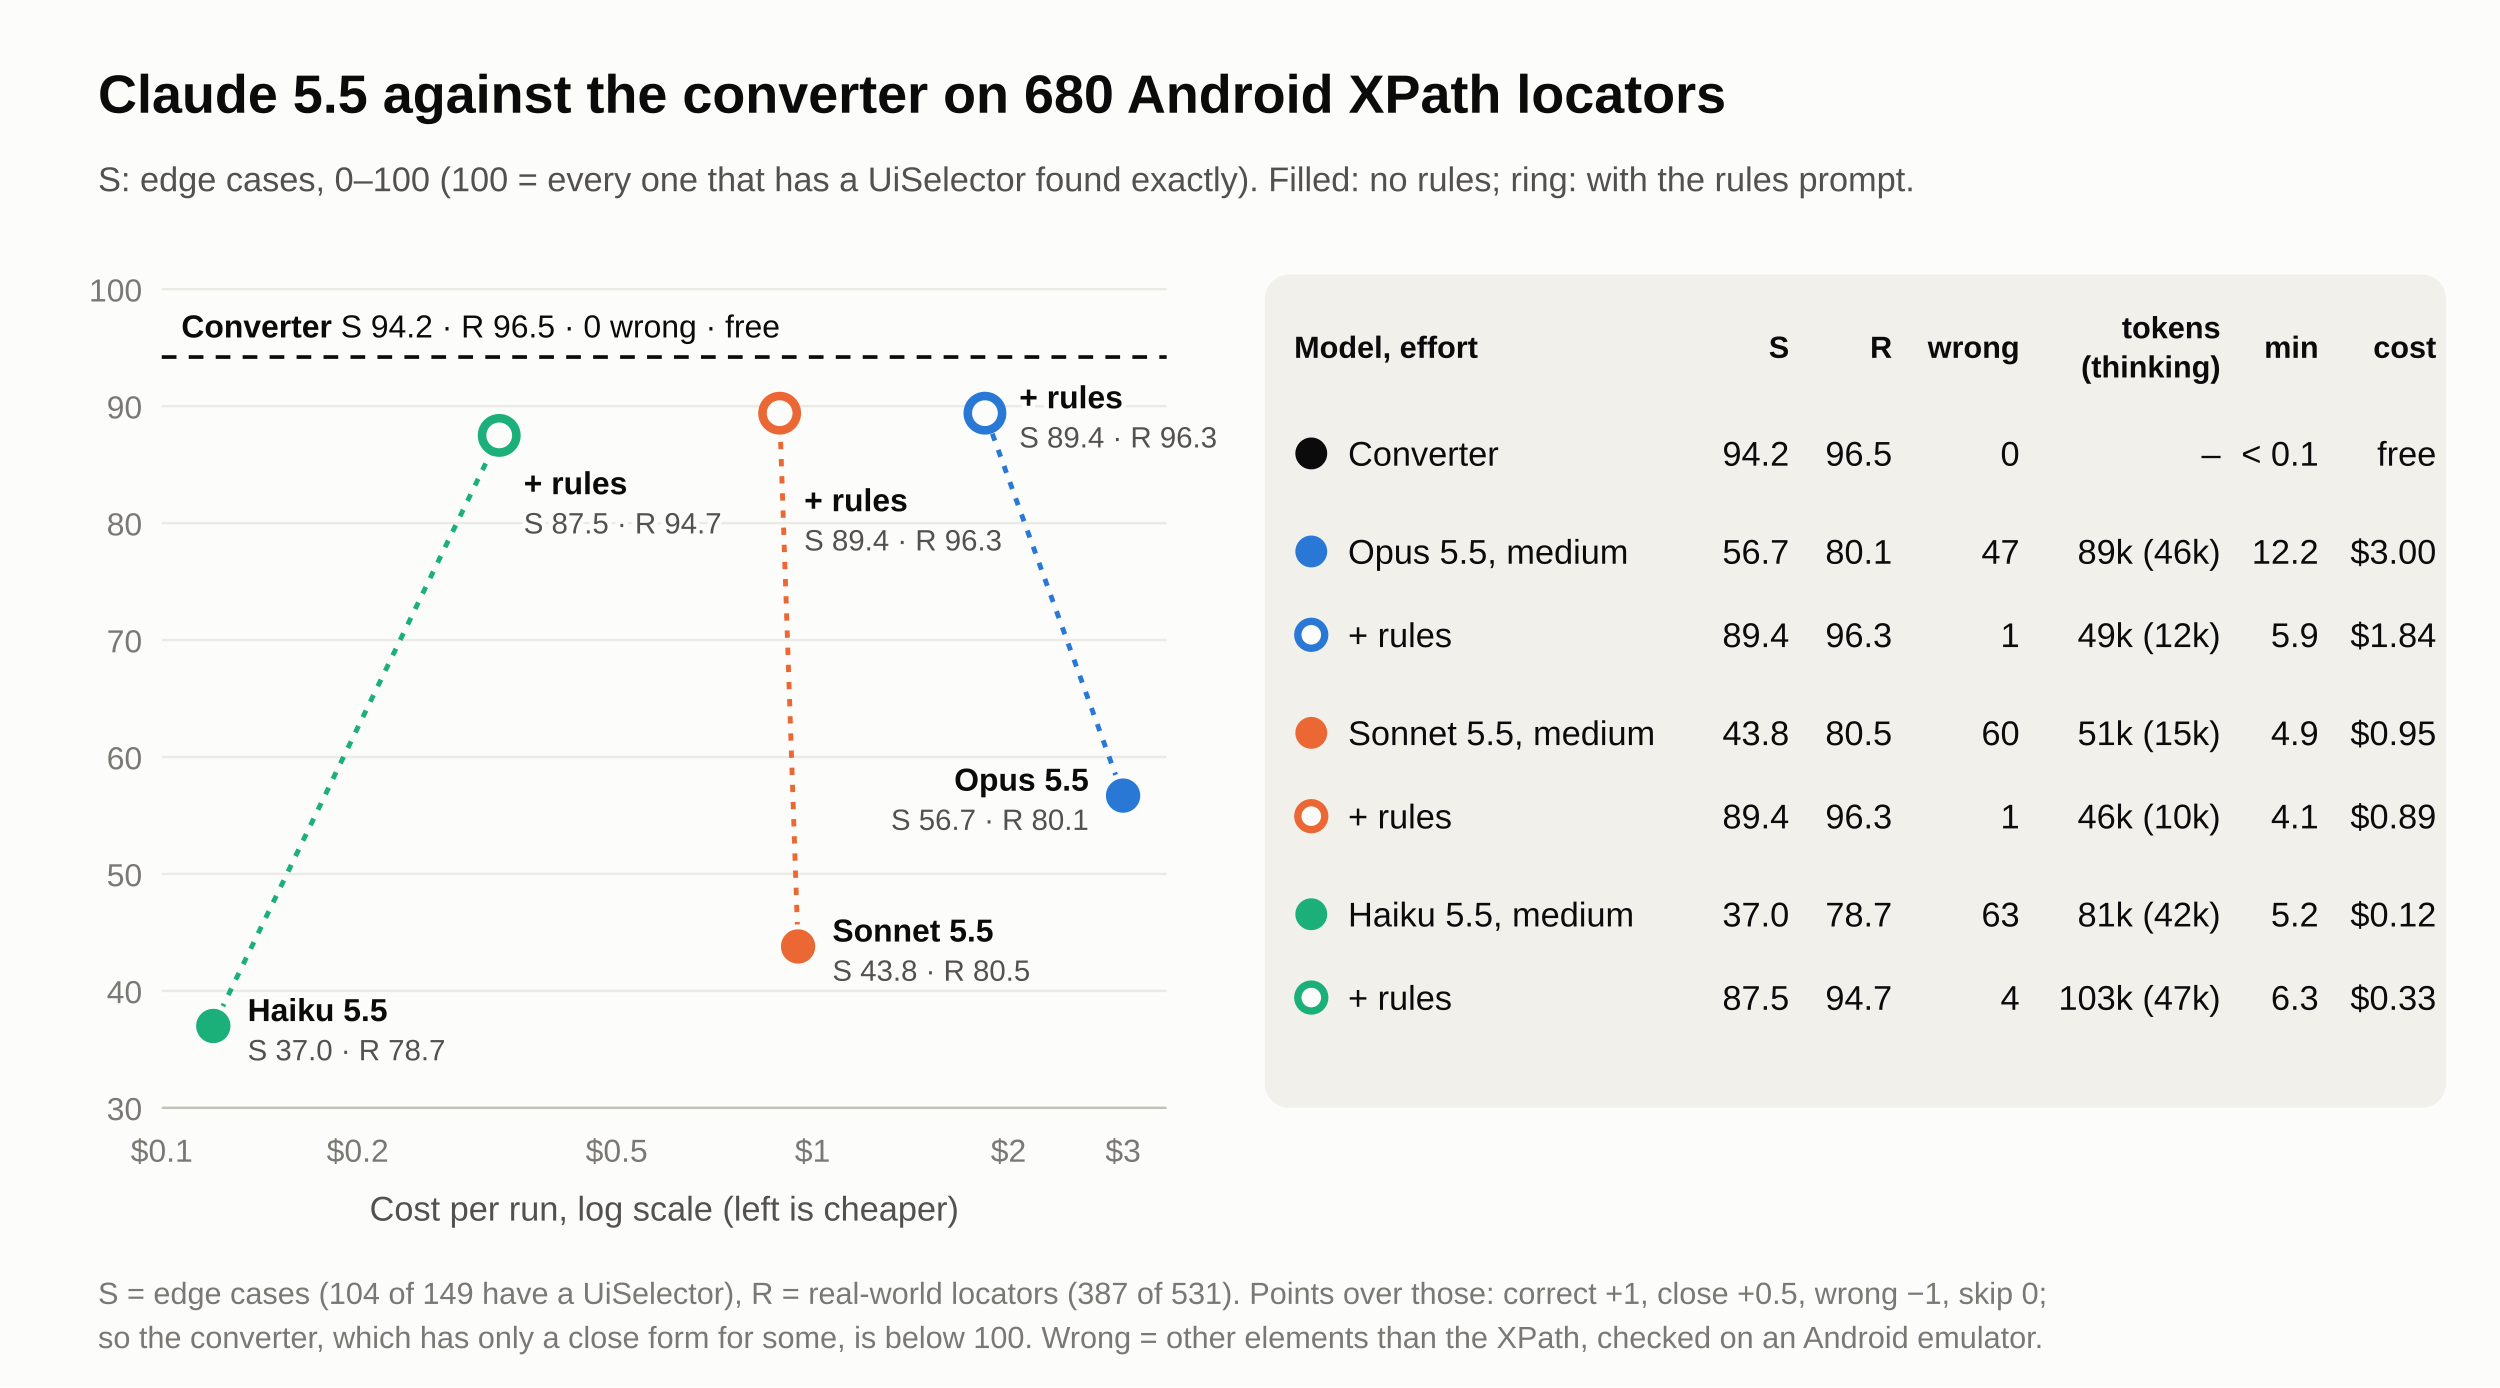
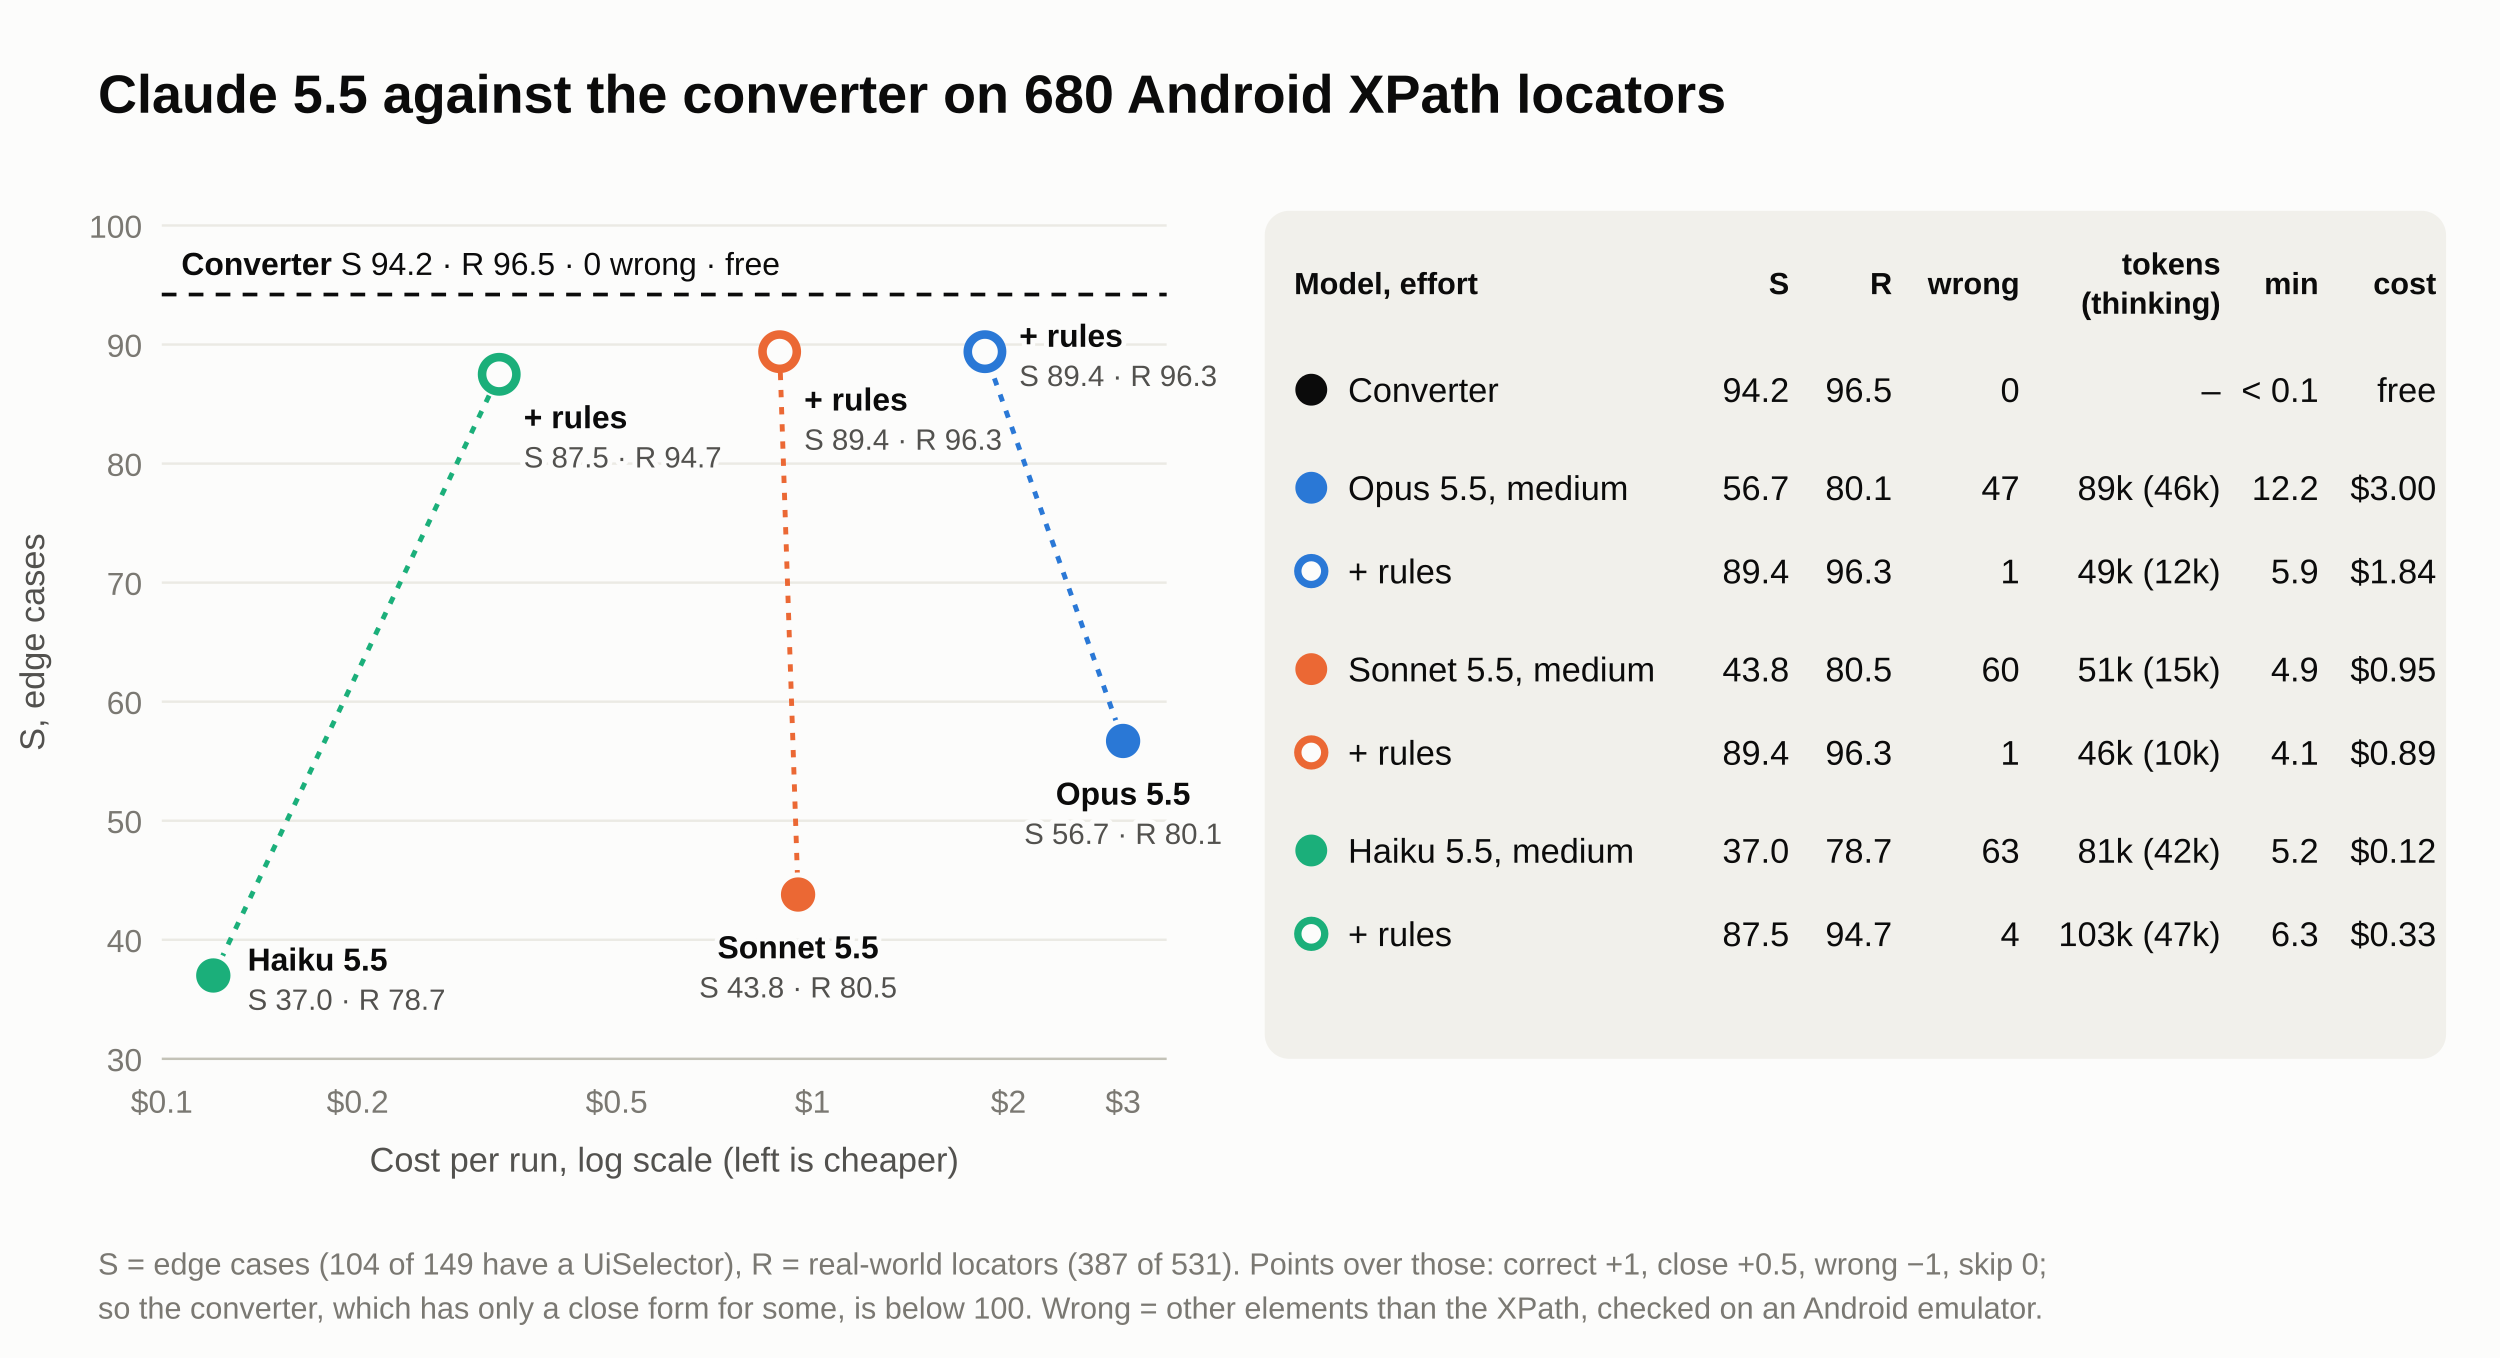
- <svg xmlns="http://www.w3.org/2000/svg" viewBox="0 0 1020 566" width="1020" height="566" role="img" aria-label="Claude 5.5 models against the converter: S score vs cost, no rules and with rules, with S, R, wrong answers, tokens, time and cost" font-family="-apple-system, 'SF Pro Text', 'Helvetica Neue', Arial, sans-serif">
-   <rect width="1020" height="566" fill="#fcfcfb" />
+ <svg xmlns="http://www.w3.org/2000/svg" viewBox="0 0 1020 554" width="1020" height="554" role="img" aria-label="Claude 5.5 models against the converter: S score vs cost, no rules and with rules, with S, R, wrong answers, tokens, time and cost" font-family="-apple-system, 'SF Pro Text', 'Helvetica Neue', Arial, sans-serif">
+   <rect width="1020" height="554" fill="#fcfcfb" />
  <text x="40" y="46" font-size="22" fill="#0b0b0b" font-weight="600">Claude 5.5 against the converter on 680 Android XPath locators</text>
-   <text x="40" y="78" font-size="14" fill="#52514e">S: edge cases, 0–100 (100 = every one that has a UiSelector found exactly). Filled: no rules; ring: with the rules prompt.</text>
-   <line x1="66" y1="452" x2="476" y2="452" stroke="#c3c2b7" />
-   <text x="58" y="457" font-size="13" fill="#7a7872" text-anchor="end">30</text>
-   <line x1="66" y1="404.286" x2="476" y2="404.286" stroke="#ebeae4" />
-   <text x="58" y="409.286" font-size="13" fill="#7a7872" text-anchor="end">40</text>
-   <line x1="66" y1="356.571" x2="476" y2="356.571" stroke="#ebeae4" />
-   <text x="58" y="361.571" font-size="13" fill="#7a7872" text-anchor="end">50</text>
-   <line x1="66" y1="308.857" x2="476" y2="308.857" stroke="#ebeae4" />
-   <text x="58" y="313.857" font-size="13" fill="#7a7872" text-anchor="end">60</text>
-   <line x1="66" y1="261.143" x2="476" y2="261.143" stroke="#ebeae4" />
-   <text x="58" y="266.143" font-size="13" fill="#7a7872" text-anchor="end">70</text>
-   <line x1="66" y1="213.429" x2="476" y2="213.429" stroke="#ebeae4" />
-   <text x="58" y="218.429" font-size="13" fill="#7a7872" text-anchor="end">80</text>
-   <line x1="66" y1="165.714" x2="476" y2="165.714" stroke="#ebeae4" />
-   <text x="58" y="170.714" font-size="13" fill="#7a7872" text-anchor="end">90</text>
-   <line x1="66" y1="118" x2="476" y2="118" stroke="#ebeae4" />
-   <text x="58" y="123" font-size="13" fill="#7a7872" text-anchor="end">100</text>
-   <text x="66" y="474" font-size="13" fill="#7a7872" text-anchor="middle">$0.1</text>
-   <text x="145.933" y="474" font-size="13" fill="#7a7872" text-anchor="middle">$0.2</text>
-   <text x="251.599" y="474" font-size="13" fill="#7a7872" text-anchor="middle">$0.5</text>
-   <text x="331.532" y="474" font-size="13" fill="#7a7872" text-anchor="middle">$1</text>
-   <text x="411.466" y="474" font-size="13" fill="#7a7872" text-anchor="middle">$2</text>
-   <text x="458.223" y="474" font-size="13" fill="#7a7872" text-anchor="middle">$3</text>
-   <text x="271" y="498" font-size="14" fill="#52514e" text-anchor="middle">Cost per run, log scale (left is cheaper)</text>
-   <line x1="66" y1="145.674" x2="476" y2="145.674" stroke="#0b0b0b" stroke-width="1.5" stroke-dasharray="6 5" />
-   <text x="74" y="137.674" font-size="13" fill="#0b0b0b">
+   <text x="18" y="262" font-size="14" fill="#52514e" text-anchor="middle" transform="rotate(-90 18 262)">S, edge cases</text>
+   <line x1="66" y1="432" x2="476" y2="432" stroke="#c3c2b7" />
+   <text x="58" y="437" font-size="13" fill="#7a7872" text-anchor="end">30</text>
+   <line x1="66" y1="383.429" x2="476" y2="383.429" stroke="#ebeae4" />
+   <text x="58" y="388.429" font-size="13" fill="#7a7872" text-anchor="end">40</text>
+   <line x1="66" y1="334.857" x2="476" y2="334.857" stroke="#ebeae4" />
+   <text x="58" y="339.857" font-size="13" fill="#7a7872" text-anchor="end">50</text>
+   <line x1="66" y1="286.286" x2="476" y2="286.286" stroke="#ebeae4" />
+   <text x="58" y="291.286" font-size="13" fill="#7a7872" text-anchor="end">60</text>
+   <line x1="66" y1="237.714" x2="476" y2="237.714" stroke="#ebeae4" />
+   <text x="58" y="242.714" font-size="13" fill="#7a7872" text-anchor="end">70</text>
+   <line x1="66" y1="189.143" x2="476" y2="189.143" stroke="#ebeae4" />
+   <text x="58" y="194.143" font-size="13" fill="#7a7872" text-anchor="end">80</text>
+   <line x1="66" y1="140.571" x2="476" y2="140.571" stroke="#ebeae4" />
+   <text x="58" y="145.571" font-size="13" fill="#7a7872" text-anchor="end">90</text>
+   <line x1="66" y1="92" x2="476" y2="92" stroke="#ebeae4" />
+   <text x="58" y="97" font-size="13" fill="#7a7872" text-anchor="end">100</text>
+   <text x="66" y="454" font-size="13" fill="#7a7872" text-anchor="middle">$0.1</text>
+   <text x="145.933" y="454" font-size="13" fill="#7a7872" text-anchor="middle">$0.2</text>
+   <text x="251.599" y="454" font-size="13" fill="#7a7872" text-anchor="middle">$0.5</text>
+   <text x="331.532" y="454" font-size="13" fill="#7a7872" text-anchor="middle">$1</text>
+   <text x="411.466" y="454" font-size="13" fill="#7a7872" text-anchor="middle">$2</text>
+   <text x="458.223" y="454" font-size="13" fill="#7a7872" text-anchor="middle">$3</text>
+   <text x="271" y="478" font-size="14" fill="#52514e" text-anchor="middle">Cost per run, log scale (left is cheaper)</text>
+   <line x1="66" y1="120.171" x2="476" y2="120.171" stroke="#0b0b0b" stroke-width="1.5" stroke-dasharray="6 5" />
+   <text x="74" y="112.171" font-size="13" fill="#0b0b0b">
    <tspan font-weight="600">Converter</tspan> S 94.2 · R 96.5 · 0 wrong · free</text>
-   <line x1="458.223" y1="324.603" x2="401.85" y2="168.577" stroke="#2a78d6" stroke-width="2" stroke-dasharray="3 4" />
-   <circle cx="458.223" cy="324.603" r="8" fill="#2a78d6" stroke="#fcfcfb" stroke-width="2" />
-   <circle cx="401.85" cy="168.577" r="7" fill="#fcfcfb" stroke="#2a78d6" stroke-width="3.5" />
-   <line x1="325.617" y1="386.154" x2="318.094" y2="168.577" stroke="#eb6834" stroke-width="2" stroke-dasharray="3 4" />
-   <circle cx="325.617" cy="386.154" r="8" fill="#eb6834" stroke="#fcfcfb" stroke-width="2" />
-   <circle cx="318.094" cy="168.577" r="7" fill="#fcfcfb" stroke="#eb6834" stroke-width="3.5" />
-   <line x1="87.025" y1="418.6" x2="203.682" y2="177.643" stroke="#1baf7a" stroke-width="2" stroke-dasharray="3 4" />
-   <circle cx="87.025" cy="418.6" r="8" fill="#1baf7a" stroke="#fcfcfb" stroke-width="2" />
-   <circle cx="203.682" cy="177.643" r="7" fill="#fcfcfb" stroke="#1baf7a" stroke-width="3.5" />
-   <text x="101.025" y="416.6" font-size="13" fill="#0b0b0b" text-anchor="start" font-weight="600" stroke="#fcfcfb" stroke-width="4" paint-order="stroke" stroke-linejoin="round">Haiku 5.5</text>
-   <text x="101.025" y="432.6" font-size="12" fill="#52514e" text-anchor="start" stroke="#fcfcfb" stroke-width="4" paint-order="stroke" stroke-linejoin="round">S 37.0 · R 78.7</text>
-   <text x="339.617" y="384.154" font-size="13" fill="#0b0b0b" text-anchor="start" font-weight="600" stroke="#fcfcfb" stroke-width="4" paint-order="stroke" stroke-linejoin="round">Sonnet 5.5</text>
-   <text x="339.617" y="400.154" font-size="12" fill="#52514e" text-anchor="start" stroke="#fcfcfb" stroke-width="4" paint-order="stroke" stroke-linejoin="round">S 43.8 · R 80.5</text>
-   <text x="444.223" y="322.603" font-size="13" fill="#0b0b0b" text-anchor="end" font-weight="600" stroke="#fcfcfb" stroke-width="4" paint-order="stroke" stroke-linejoin="round">Opus 5.5</text>
-   <text x="444.223" y="338.603" font-size="12" fill="#52514e" text-anchor="end" stroke="#fcfcfb" stroke-width="4" paint-order="stroke" stroke-linejoin="round">S 56.7 · R 80.1</text>
-   <text x="213.682" y="201.643" font-size="13" fill="#0b0b0b" text-anchor="start" font-weight="600" stroke="#fcfcfb" stroke-width="4" paint-order="stroke" stroke-linejoin="round">+ rules</text>
-   <text x="213.682" y="217.643" font-size="12" fill="#52514e" text-anchor="start" stroke="#fcfcfb" stroke-width="4" paint-order="stroke" stroke-linejoin="round">S 87.5 · R 94.7</text>
-   <text x="328.094" y="208.577" font-size="13" fill="#0b0b0b" text-anchor="start" font-weight="600" stroke="#fcfcfb" stroke-width="4" paint-order="stroke" stroke-linejoin="round">+ rules</text>
-   <text x="328.094" y="224.577" font-size="12" fill="#52514e" text-anchor="start" stroke="#fcfcfb" stroke-width="4" paint-order="stroke" stroke-linejoin="round">S 89.4 · R 96.3</text>
-   <text x="415.85" y="166.577" font-size="13" fill="#0b0b0b" text-anchor="start" font-weight="600" stroke="#fcfcfb" stroke-width="4" paint-order="stroke" stroke-linejoin="round">+ rules</text>
-   <text x="415.85" y="182.577" font-size="12" fill="#52514e" text-anchor="start" stroke="#fcfcfb" stroke-width="4" paint-order="stroke" stroke-linejoin="round">S 89.4 · R 96.3</text>
-   <rect x="516" y="112" width="482" height="340" rx="10" fill="#f1f0eb" />
-   <text x="528" y="146" font-size="12.5" fill="#0b0b0b" font-weight="600">Model, effort</text>
-   <text x="730" y="146" font-size="12.5" fill="#0b0b0b" text-anchor="end" font-weight="600">S</text>
-   <text x="772" y="146" font-size="12.5" fill="#0b0b0b" text-anchor="end" font-weight="600">R</text>
-   <text x="824" y="146" font-size="12.5" fill="#0b0b0b" text-anchor="end" font-weight="600">wrong</text>
-   <text x="906" y="138" font-size="12.5" fill="#0b0b0b" text-anchor="end" font-weight="600">tokens</text>
-   <text x="906" y="154" font-size="12.5" fill="#0b0b0b" text-anchor="end" font-weight="600">(thinking)</text>
-   <text x="946" y="146" font-size="12.5" fill="#0b0b0b" text-anchor="end" font-weight="600">min</text>
-   <text x="994" y="146" font-size="12.5" fill="#0b0b0b" text-anchor="end" font-weight="600">cost</text>
-   <circle cx="535" cy="185" r="6.5" fill="#0b0b0b" />
-   <text x="550" y="190" font-size="14" fill="#0b0b0b">Converter</text>
-   <text x="730" y="190" font-size="14" fill="#0b0b0b" text-anchor="end">94.2</text>
-   <text x="772" y="190" font-size="14" fill="#0b0b0b" text-anchor="end">96.5</text>
-   <text x="824" y="190" font-size="14" fill="#0b0b0b" text-anchor="end">0</text>
-   <text x="906" y="190" font-size="14" fill="#0b0b0b" text-anchor="end">–</text>
-   <text x="946" y="190" font-size="14" fill="#0b0b0b" text-anchor="end">&lt; 0.1</text>
-   <text x="994" y="190" font-size="14" fill="#0b0b0b" text-anchor="end">free</text>
-   <circle cx="535" cy="225" r="6.5" fill="#2a78d6" />
-   <text x="550" y="230" font-size="14" fill="#0b0b0b">Opus 5.5, medium</text>
-   <text x="730" y="230" font-size="14" fill="#0b0b0b" text-anchor="end">56.7</text>
-   <text x="772" y="230" font-size="14" fill="#0b0b0b" text-anchor="end">80.1</text>
-   <text x="824" y="230" font-size="14" fill="#0b0b0b" text-anchor="end">47</text>
-   <text x="906" y="230" font-size="14" fill="#0b0b0b" text-anchor="end">89k (46k)</text>
-   <text x="946" y="230" font-size="14" fill="#0b0b0b" text-anchor="end">12.2</text>
-   <text x="994" y="230" font-size="14" fill="#0b0b0b" text-anchor="end">$3.00</text>
-   <circle cx="535" cy="259" r="5.5" fill="#fcfcfb" stroke="#2a78d6" stroke-width="3" />
-   <text x="550" y="264" font-size="14" fill="#0b0b0b">+ rules</text>
-   <text x="730" y="264" font-size="14" fill="#0b0b0b" text-anchor="end">89.4</text>
-   <text x="772" y="264" font-size="14" fill="#0b0b0b" text-anchor="end">96.3</text>
-   <text x="824" y="264" font-size="14" fill="#0b0b0b" text-anchor="end">1</text>
-   <text x="906" y="264" font-size="14" fill="#0b0b0b" text-anchor="end">49k (12k)</text>
-   <text x="946" y="264" font-size="14" fill="#0b0b0b" text-anchor="end">5.9</text>
-   <text x="994" y="264" font-size="14" fill="#0b0b0b" text-anchor="end">$1.84</text>
-   <circle cx="535" cy="299" r="6.5" fill="#eb6834" />
-   <text x="550" y="304" font-size="14" fill="#0b0b0b">Sonnet 5.5, medium</text>
-   <text x="730" y="304" font-size="14" fill="#0b0b0b" text-anchor="end">43.8</text>
-   <text x="772" y="304" font-size="14" fill="#0b0b0b" text-anchor="end">80.5</text>
-   <text x="824" y="304" font-size="14" fill="#0b0b0b" text-anchor="end">60</text>
-   <text x="906" y="304" font-size="14" fill="#0b0b0b" text-anchor="end">51k (15k)</text>
-   <text x="946" y="304" font-size="14" fill="#0b0b0b" text-anchor="end">4.9</text>
-   <text x="994" y="304" font-size="14" fill="#0b0b0b" text-anchor="end">$0.95</text>
-   <circle cx="535" cy="333" r="5.5" fill="#fcfcfb" stroke="#eb6834" stroke-width="3" />
-   <text x="550" y="338" font-size="14" fill="#0b0b0b">+ rules</text>
-   <text x="730" y="338" font-size="14" fill="#0b0b0b" text-anchor="end">89.4</text>
-   <text x="772" y="338" font-size="14" fill="#0b0b0b" text-anchor="end">96.3</text>
-   <text x="824" y="338" font-size="14" fill="#0b0b0b" text-anchor="end">1</text>
-   <text x="906" y="338" font-size="14" fill="#0b0b0b" text-anchor="end">46k (10k)</text>
-   <text x="946" y="338" font-size="14" fill="#0b0b0b" text-anchor="end">4.1</text>
-   <text x="994" y="338" font-size="14" fill="#0b0b0b" text-anchor="end">$0.89</text>
-   <circle cx="535" cy="373" r="6.5" fill="#1baf7a" />
-   <text x="550" y="378" font-size="14" fill="#0b0b0b">Haiku 5.5, medium</text>
-   <text x="730" y="378" font-size="14" fill="#0b0b0b" text-anchor="end">37.0</text>
-   <text x="772" y="378" font-size="14" fill="#0b0b0b" text-anchor="end">78.7</text>
-   <text x="824" y="378" font-size="14" fill="#0b0b0b" text-anchor="end">63</text>
-   <text x="906" y="378" font-size="14" fill="#0b0b0b" text-anchor="end">81k (42k)</text>
-   <text x="946" y="378" font-size="14" fill="#0b0b0b" text-anchor="end">5.2</text>
-   <text x="994" y="378" font-size="14" fill="#0b0b0b" text-anchor="end">$0.12</text>
-   <circle cx="535" cy="407" r="5.5" fill="#fcfcfb" stroke="#1baf7a" stroke-width="3" />
-   <text x="550" y="412" font-size="14" fill="#0b0b0b">+ rules</text>
-   <text x="730" y="412" font-size="14" fill="#0b0b0b" text-anchor="end">87.5</text>
-   <text x="772" y="412" font-size="14" fill="#0b0b0b" text-anchor="end">94.7</text>
-   <text x="824" y="412" font-size="14" fill="#0b0b0b" text-anchor="end">4</text>
-   <text x="906" y="412" font-size="14" fill="#0b0b0b" text-anchor="end">103k (47k)</text>
-   <text x="946" y="412" font-size="14" fill="#0b0b0b" text-anchor="end">6.3</text>
-   <text x="994" y="412" font-size="14" fill="#0b0b0b" text-anchor="end">$0.33</text>
-   <text x="40" y="532" font-size="12.5" fill="#7a7872">S = edge cases (104 of 149 have a UiSelector), R = real-world locators (387 of 531). Points over those: correct +1, close +0.5, wrong −1, skip 0;</text>
-   <text x="40" y="550" font-size="12.5" fill="#7a7872">so the converter, which has only a close form for some, is below 100. Wrong = other elements than the XPath, checked on an Android emulator.</text>
+   <line x1="458.223" y1="302.314" x2="401.85" y2="143.486" stroke="#2a78d6" stroke-width="2" stroke-dasharray="3 4" />
+   <circle cx="458.223" cy="302.314" r="8" fill="#2a78d6" stroke="#fcfcfb" stroke-width="2" />
+   <circle cx="401.85" cy="143.486" r="7" fill="#fcfcfb" stroke="#2a78d6" stroke-width="3.5" />
+   <line x1="325.617" y1="364.971" x2="318.094" y2="143.486" stroke="#eb6834" stroke-width="2" stroke-dasharray="3 4" />
+   <circle cx="325.617" cy="364.971" r="8" fill="#eb6834" stroke="#fcfcfb" stroke-width="2" />
+   <circle cx="318.094" cy="143.486" r="7" fill="#fcfcfb" stroke="#eb6834" stroke-width="3.5" />
+   <line x1="87.025" y1="398" x2="203.682" y2="152.714" stroke="#1baf7a" stroke-width="2" stroke-dasharray="3 4" />
+   <circle cx="87.025" cy="398" r="8" fill="#1baf7a" stroke="#fcfcfb" stroke-width="2" />
+   <circle cx="203.682" cy="152.714" r="7" fill="#fcfcfb" stroke="#1baf7a" stroke-width="3.5" />
+   <text x="101.025" y="396" font-size="13" fill="#0b0b0b" text-anchor="start" font-weight="600" stroke="#fcfcfb" stroke-width="4" paint-order="stroke" stroke-linejoin="round">Haiku 5.5</text>
+   <text x="101.025" y="412" font-size="12" fill="#52514e" text-anchor="start" stroke="#fcfcfb" stroke-width="4" paint-order="stroke" stroke-linejoin="round">S 37.0 · R 78.7</text>
+   <text x="325.617" y="390.971" font-size="13" fill="#0b0b0b" text-anchor="middle" font-weight="600" stroke="#fcfcfb" stroke-width="4" paint-order="stroke" stroke-linejoin="round">Sonnet 5.5</text>
+   <text x="325.617" y="406.971" font-size="12" fill="#52514e" text-anchor="middle" stroke="#fcfcfb" stroke-width="4" paint-order="stroke" stroke-linejoin="round">S 43.8 · R 80.5</text>
+   <text x="458.223" y="328.314" font-size="13" fill="#0b0b0b" text-anchor="middle" font-weight="600" stroke="#fcfcfb" stroke-width="4" paint-order="stroke" stroke-linejoin="round">Opus 5.5</text>
+   <text x="458.223" y="344.314" font-size="12" fill="#52514e" text-anchor="middle" stroke="#fcfcfb" stroke-width="4" paint-order="stroke" stroke-linejoin="round">S 56.7 · R 80.1</text>
+   <text x="213.682" y="174.714" font-size="13" fill="#0b0b0b" text-anchor="start" font-weight="600" stroke="#fcfcfb" stroke-width="4" paint-order="stroke" stroke-linejoin="round">+ rules</text>
+   <text x="213.682" y="190.714" font-size="12" fill="#52514e" text-anchor="start" stroke="#fcfcfb" stroke-width="4" paint-order="stroke" stroke-linejoin="round">S 87.5 · R 94.7</text>
+   <text x="328.094" y="167.486" font-size="13" fill="#0b0b0b" text-anchor="start" font-weight="600" stroke="#fcfcfb" stroke-width="4" paint-order="stroke" stroke-linejoin="round">+ rules</text>
+   <text x="328.094" y="183.486" font-size="12" fill="#52514e" text-anchor="start" stroke="#fcfcfb" stroke-width="4" paint-order="stroke" stroke-linejoin="round">S 89.4 · R 96.3</text>
+   <text x="415.85" y="141.486" font-size="13" fill="#0b0b0b" text-anchor="start" font-weight="600" stroke="#fcfcfb" stroke-width="4" paint-order="stroke" stroke-linejoin="round">+ rules</text>
+   <text x="415.85" y="157.486" font-size="12" fill="#52514e" text-anchor="start" stroke="#fcfcfb" stroke-width="4" paint-order="stroke" stroke-linejoin="round">S 89.4 · R 96.3</text>
+   <rect x="516" y="86" width="482" height="346" rx="10" fill="#f1f0eb" />
+   <text x="528" y="120" font-size="12.5" fill="#0b0b0b" font-weight="600">Model, effort</text>
+   <text x="730" y="120" font-size="12.5" fill="#0b0b0b" text-anchor="end" font-weight="600">S</text>
+   <text x="772" y="120" font-size="12.5" fill="#0b0b0b" text-anchor="end" font-weight="600">R</text>
+   <text x="824" y="120" font-size="12.5" fill="#0b0b0b" text-anchor="end" font-weight="600">wrong</text>
+   <text x="906" y="112" font-size="12.5" fill="#0b0b0b" text-anchor="end" font-weight="600">tokens</text>
+   <text x="906" y="128" font-size="12.5" fill="#0b0b0b" text-anchor="end" font-weight="600">(thinking)</text>
+   <text x="946" y="120" font-size="12.5" fill="#0b0b0b" text-anchor="end" font-weight="600">min</text>
+   <text x="994" y="120" font-size="12.5" fill="#0b0b0b" text-anchor="end" font-weight="600">cost</text>
+   <circle cx="535" cy="159" r="6.5" fill="#0b0b0b" />
+   <text x="550" y="164" font-size="14" fill="#0b0b0b">Converter</text>
+   <text x="730" y="164" font-size="14" fill="#0b0b0b" text-anchor="end">94.2</text>
+   <text x="772" y="164" font-size="14" fill="#0b0b0b" text-anchor="end">96.5</text>
+   <text x="824" y="164" font-size="14" fill="#0b0b0b" text-anchor="end">0</text>
+   <text x="906" y="164" font-size="14" fill="#0b0b0b" text-anchor="end">–</text>
+   <text x="946" y="164" font-size="14" fill="#0b0b0b" text-anchor="end">&lt; 0.1</text>
+   <text x="994" y="164" font-size="14" fill="#0b0b0b" text-anchor="end">free</text>
+   <circle cx="535" cy="199" r="6.5" fill="#2a78d6" />
+   <text x="550" y="204" font-size="14" fill="#0b0b0b">Opus 5.5, medium</text>
+   <text x="730" y="204" font-size="14" fill="#0b0b0b" text-anchor="end">56.7</text>
+   <text x="772" y="204" font-size="14" fill="#0b0b0b" text-anchor="end">80.1</text>
+   <text x="824" y="204" font-size="14" fill="#0b0b0b" text-anchor="end">47</text>
+   <text x="906" y="204" font-size="14" fill="#0b0b0b" text-anchor="end">89k (46k)</text>
+   <text x="946" y="204" font-size="14" fill="#0b0b0b" text-anchor="end">12.2</text>
+   <text x="994" y="204" font-size="14" fill="#0b0b0b" text-anchor="end">$3.00</text>
+   <circle cx="535" cy="233" r="5.5" fill="#fcfcfb" stroke="#2a78d6" stroke-width="3" />
+   <text x="550" y="238" font-size="14" fill="#0b0b0b">+ rules</text>
+   <text x="730" y="238" font-size="14" fill="#0b0b0b" text-anchor="end">89.4</text>
+   <text x="772" y="238" font-size="14" fill="#0b0b0b" text-anchor="end">96.3</text>
+   <text x="824" y="238" font-size="14" fill="#0b0b0b" text-anchor="end">1</text>
+   <text x="906" y="238" font-size="14" fill="#0b0b0b" text-anchor="end">49k (12k)</text>
+   <text x="946" y="238" font-size="14" fill="#0b0b0b" text-anchor="end">5.9</text>
+   <text x="994" y="238" font-size="14" fill="#0b0b0b" text-anchor="end">$1.84</text>
+   <circle cx="535" cy="273" r="6.5" fill="#eb6834" />
+   <text x="550" y="278" font-size="14" fill="#0b0b0b">Sonnet 5.5, medium</text>
+   <text x="730" y="278" font-size="14" fill="#0b0b0b" text-anchor="end">43.8</text>
+   <text x="772" y="278" font-size="14" fill="#0b0b0b" text-anchor="end">80.5</text>
+   <text x="824" y="278" font-size="14" fill="#0b0b0b" text-anchor="end">60</text>
+   <text x="906" y="278" font-size="14" fill="#0b0b0b" text-anchor="end">51k (15k)</text>
+   <text x="946" y="278" font-size="14" fill="#0b0b0b" text-anchor="end">4.9</text>
+   <text x="994" y="278" font-size="14" fill="#0b0b0b" text-anchor="end">$0.95</text>
+   <circle cx="535" cy="307" r="5.5" fill="#fcfcfb" stroke="#eb6834" stroke-width="3" />
+   <text x="550" y="312" font-size="14" fill="#0b0b0b">+ rules</text>
+   <text x="730" y="312" font-size="14" fill="#0b0b0b" text-anchor="end">89.4</text>
+   <text x="772" y="312" font-size="14" fill="#0b0b0b" text-anchor="end">96.3</text>
+   <text x="824" y="312" font-size="14" fill="#0b0b0b" text-anchor="end">1</text>
+   <text x="906" y="312" font-size="14" fill="#0b0b0b" text-anchor="end">46k (10k)</text>
+   <text x="946" y="312" font-size="14" fill="#0b0b0b" text-anchor="end">4.1</text>
+   <text x="994" y="312" font-size="14" fill="#0b0b0b" text-anchor="end">$0.89</text>
+   <circle cx="535" cy="347" r="6.5" fill="#1baf7a" />
+   <text x="550" y="352" font-size="14" fill="#0b0b0b">Haiku 5.5, medium</text>
+   <text x="730" y="352" font-size="14" fill="#0b0b0b" text-anchor="end">37.0</text>
+   <text x="772" y="352" font-size="14" fill="#0b0b0b" text-anchor="end">78.7</text>
+   <text x="824" y="352" font-size="14" fill="#0b0b0b" text-anchor="end">63</text>
+   <text x="906" y="352" font-size="14" fill="#0b0b0b" text-anchor="end">81k (42k)</text>
+   <text x="946" y="352" font-size="14" fill="#0b0b0b" text-anchor="end">5.2</text>
+   <text x="994" y="352" font-size="14" fill="#0b0b0b" text-anchor="end">$0.12</text>
+   <circle cx="535" cy="381" r="5.5" fill="#fcfcfb" stroke="#1baf7a" stroke-width="3" />
+   <text x="550" y="386" font-size="14" fill="#0b0b0b">+ rules</text>
+   <text x="730" y="386" font-size="14" fill="#0b0b0b" text-anchor="end">87.5</text>
+   <text x="772" y="386" font-size="14" fill="#0b0b0b" text-anchor="end">94.7</text>
+   <text x="824" y="386" font-size="14" fill="#0b0b0b" text-anchor="end">4</text>
+   <text x="906" y="386" font-size="14" fill="#0b0b0b" text-anchor="end">103k (47k)</text>
+   <text x="946" y="386" font-size="14" fill="#0b0b0b" text-anchor="end">6.3</text>
+   <text x="994" y="386" font-size="14" fill="#0b0b0b" text-anchor="end">$0.33</text>
+   <text x="40" y="520" font-size="12.5" fill="#7a7872">S = edge cases (104 of 149 have a UiSelector), R = real-world locators (387 of 531). Points over those: correct +1, close +0.5, wrong −1, skip 0;</text>
+   <text x="40" y="538" font-size="12.5" fill="#7a7872">so the converter, which has only a close form for some, is below 100. Wrong = other elements than the XPath, checked on an Android emulator.</text>
</svg>
